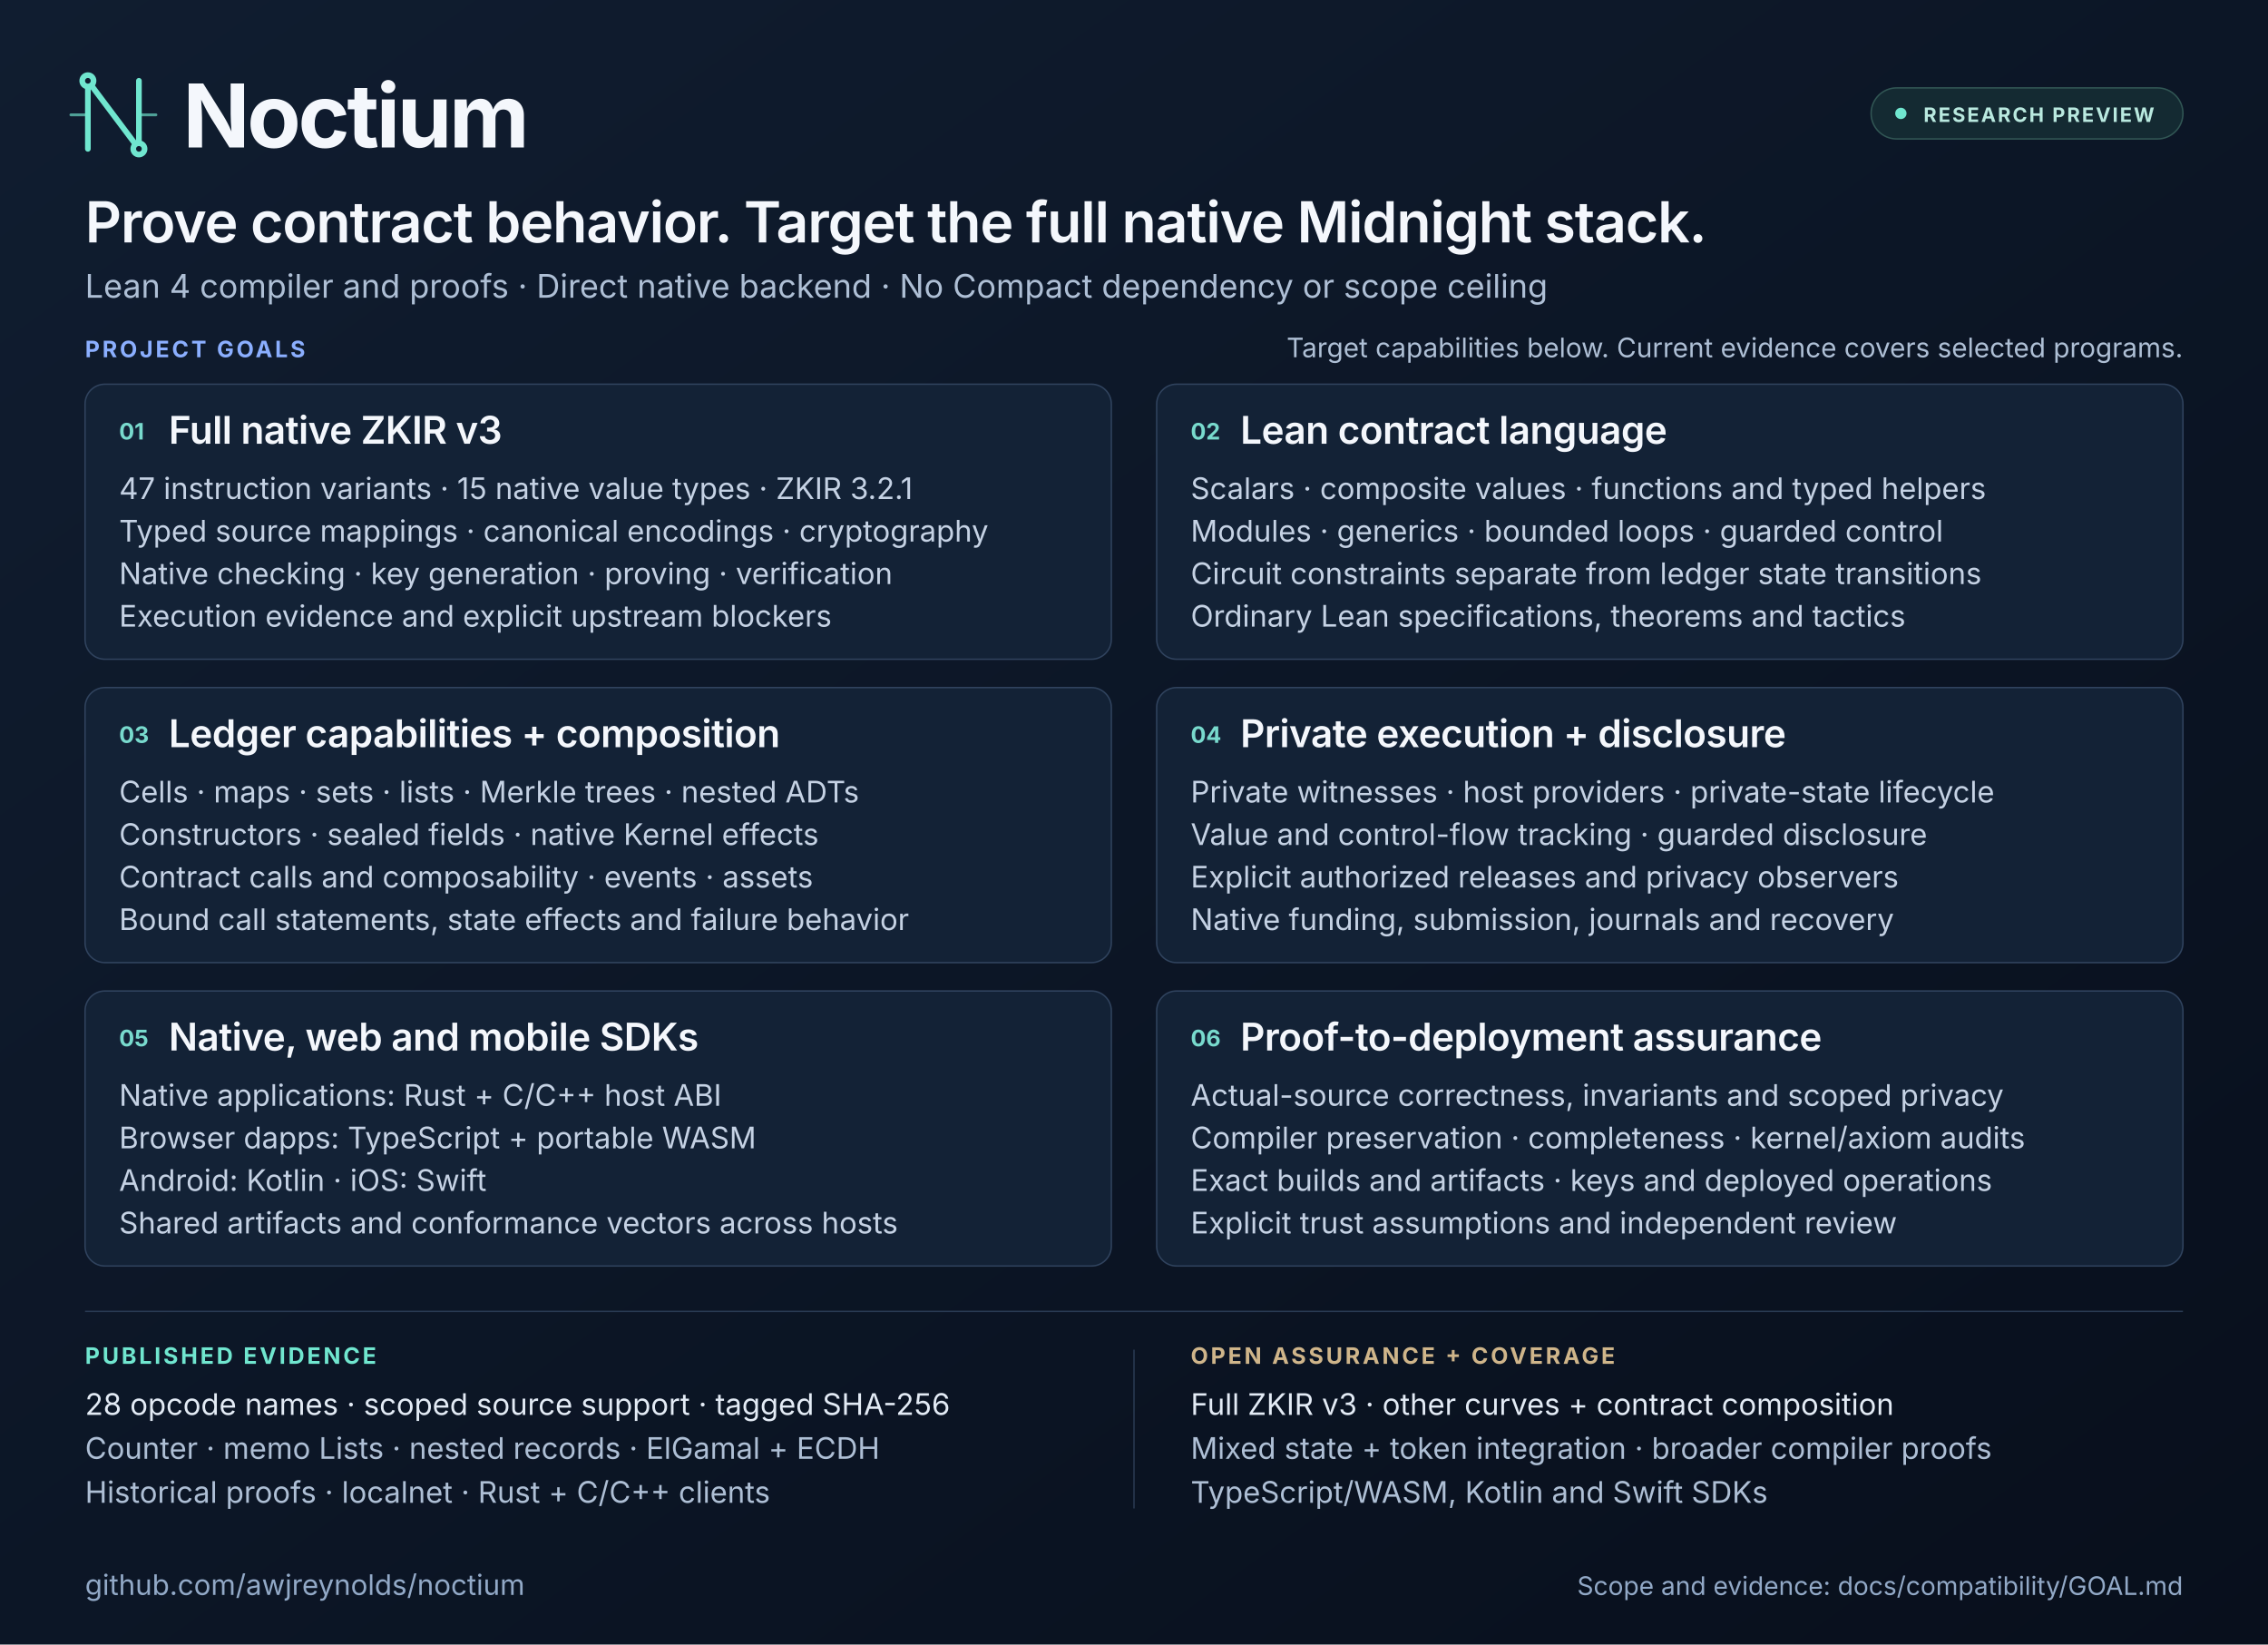
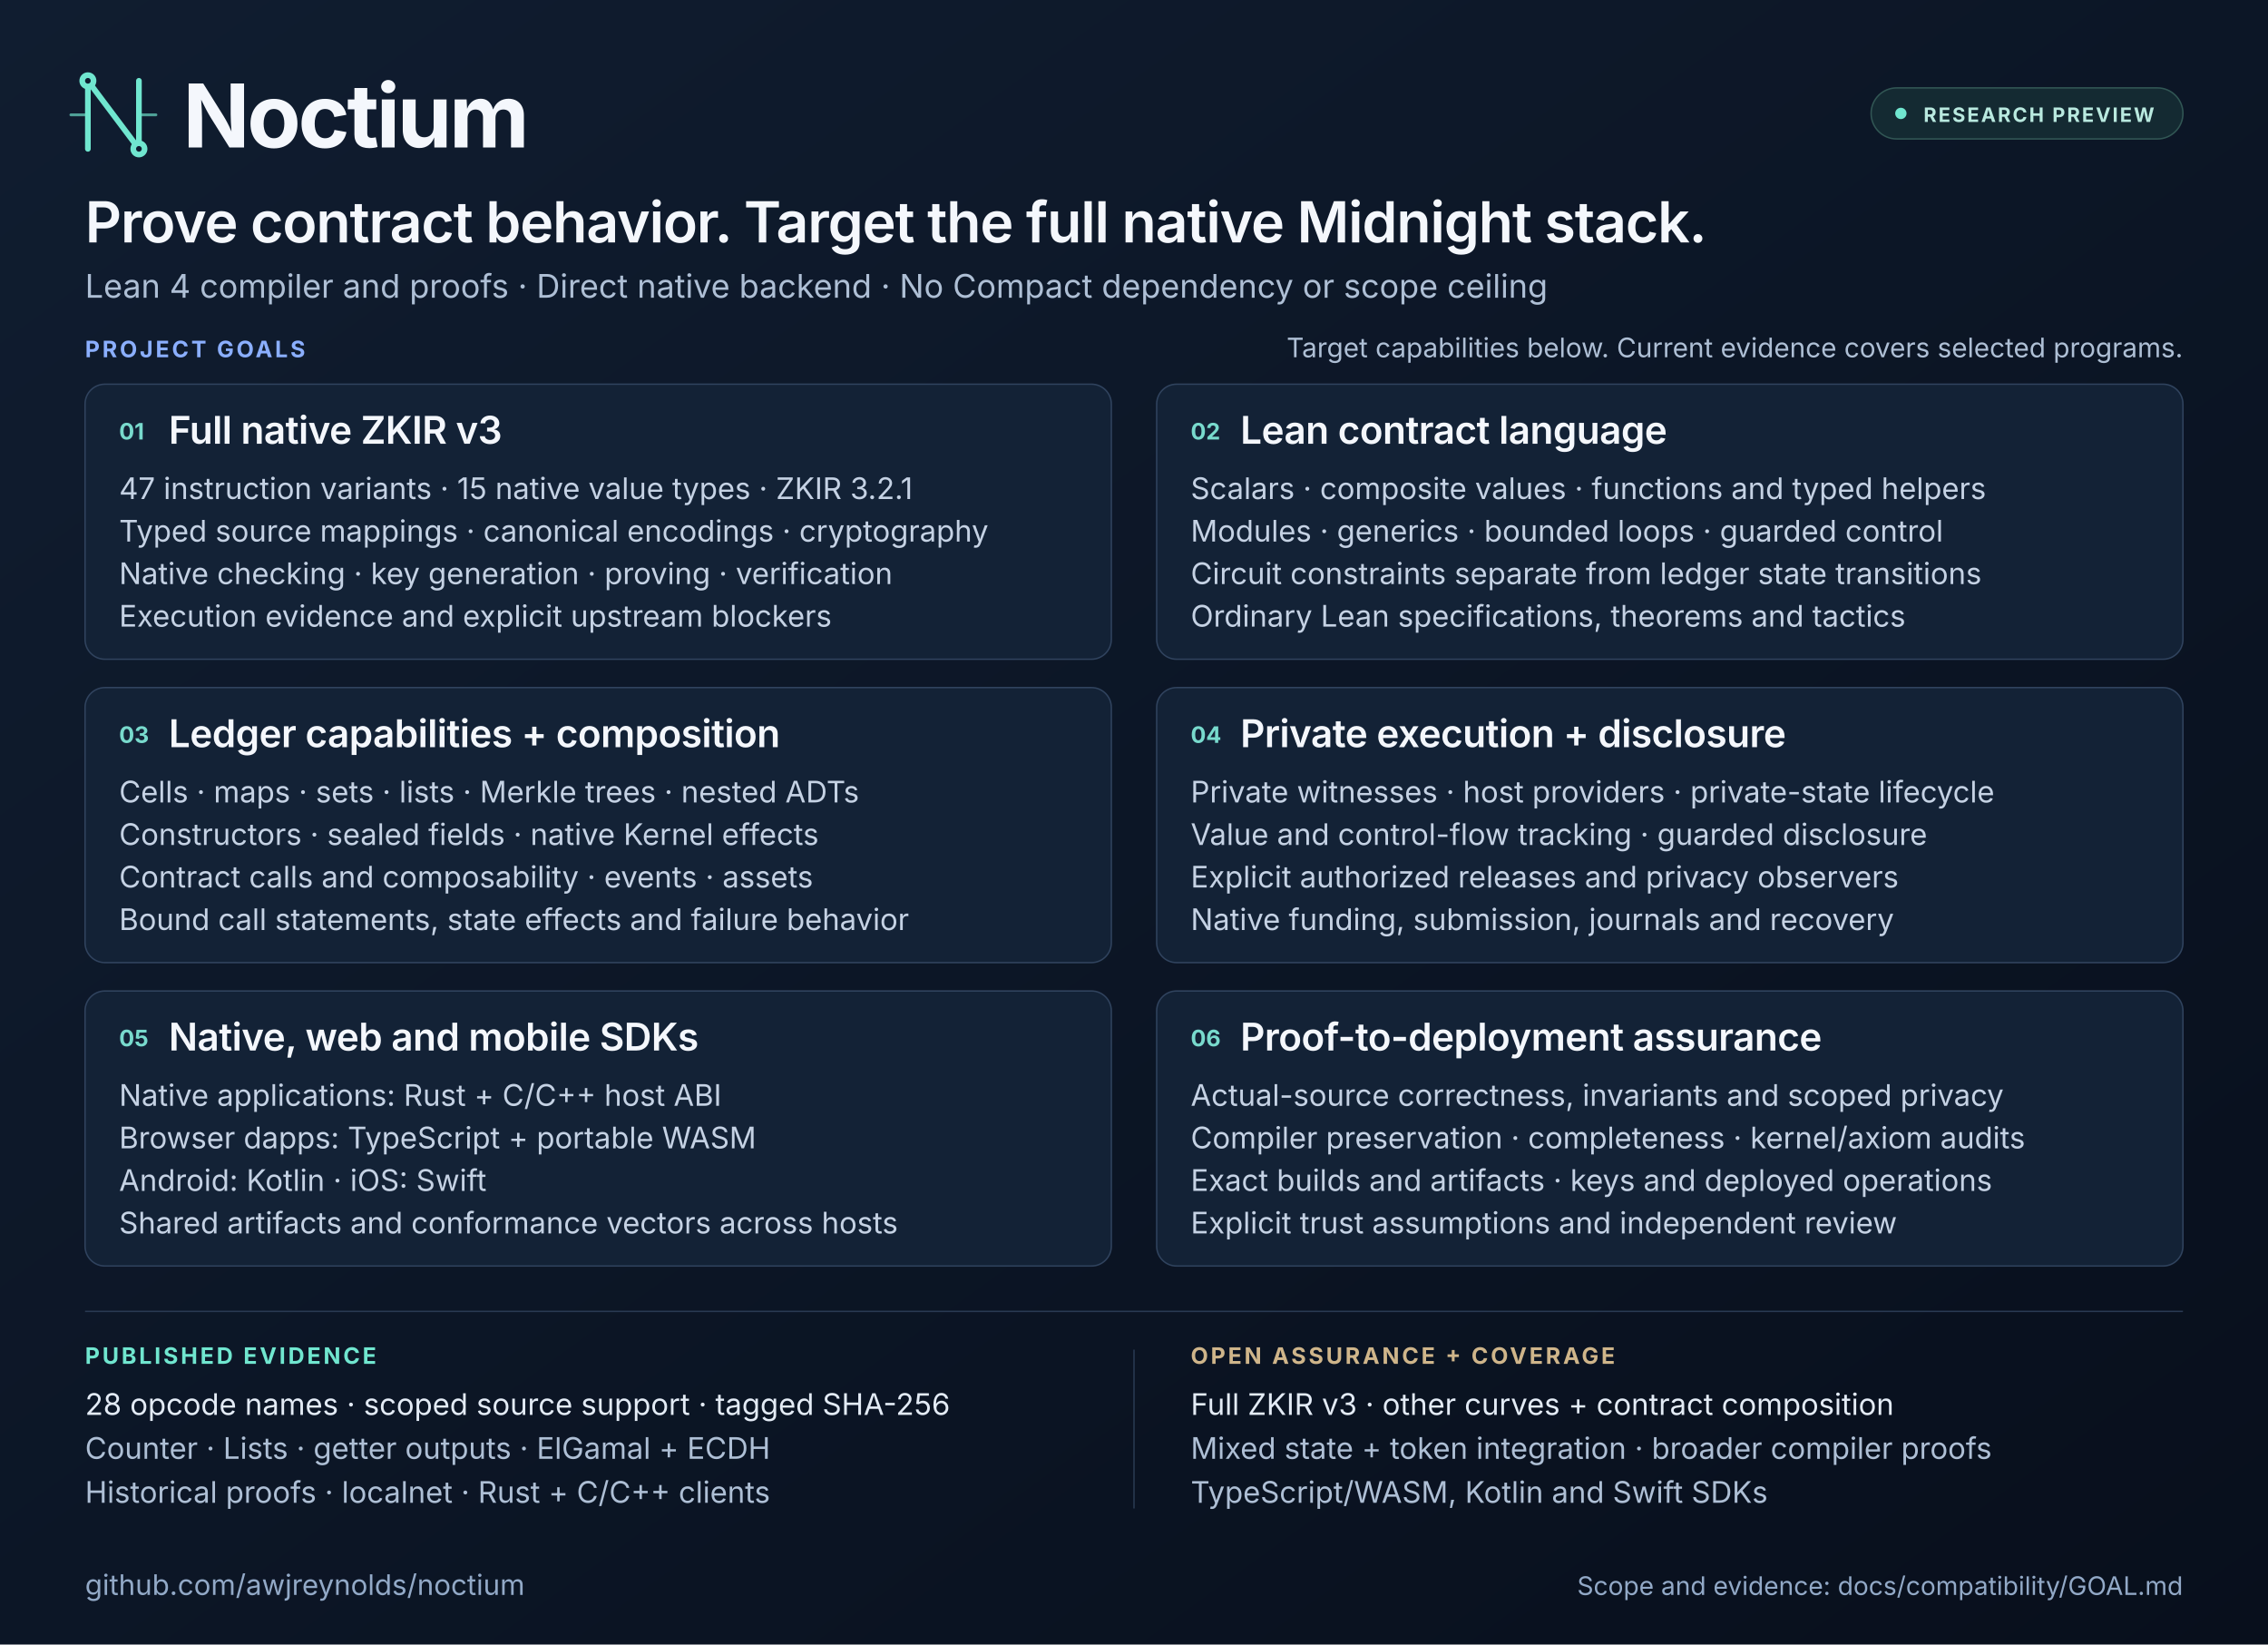
<svg xmlns="http://www.w3.org/2000/svg" width="1600" height="1160" viewBox="0 0 1600 1160" role="img" aria-labelledby="title description">
  <defs>
    <linearGradient id="background" x1="0" y1="0" x2="1" y2="1">
      <stop offset="0" stop-color="#101D30" />
      <stop offset="1" stop-color="#080F1C" />
    </linearGradient>
    <linearGradient id="accent" x1="0" y1="0" x2="1" y2="0">
      <stop offset="0" stop-color="#70E6CF" />
      <stop offset="1" stop-color="#8BAFFF" />
    </linearGradient>
  </defs>
  <rect width="1600" height="1160" fill="url(#background)" />
  <path d="M0 2H1600" stroke="url(#accent)" stroke-width="4" />
  <g stroke="#70E6CF" stroke-width="4" fill="none" stroke-linecap="round" stroke-linejoin="round">
    <path d="M62 105V57L98 105V57" />
    <path d="M50 81H62M98 81H110" stroke-width="2" opacity="0.65" />
    <circle cx="62" cy="57" r="4" fill="#101D30" />
    <circle cx="98" cy="105" r="4" fill="#101D30" />
  </g>
  <g font-family="Inter, Arial, Helvetica, sans-serif">
    <text x="129" y="104" fill="#F4F7FC" font-size="62" font-weight="700" letter-spacing="-2">Noctium</text>
    <rect x="1320" y="62" width="220" height="36" rx="18" fill="#142A32" stroke="#315654" />
    <circle cx="1341" cy="80" r="4" fill="#70E6CF" />
    <text x="1357" y="86" fill="#B9E9DF" font-size="14" font-weight="700" letter-spacing="1.3">RESEARCH PREVIEW</text>
    <text x="60" y="171" fill="#F4F7FC" font-size="40" font-weight="600" letter-spacing="-0.7">Prove contract behavior. Target the full native Midnight stack.</text>
    <text x="60" y="210" fill="#AEBFD5" font-size="23">Lean 4 compiler and proofs · Direct native backend · No Compact dependency or scope ceiling</text>
    <text x="60" y="252" fill="#8BAFFF" font-size="16" font-weight="700" letter-spacing="1.8">PROJECT GOALS</text>
    <text x="1540" y="252" fill="#AEBFD5" font-size="19" text-anchor="end">Target capabilities below. Current evidence covers selected programs.</text>
    <g fill="#132236" stroke="#30435E">
      <rect x="60" y="271" width="724" height="194" rx="14" />
      <rect x="816" y="271" width="724" height="194" rx="14" />
      <rect x="60" y="485" width="724" height="194" rx="14" />
      <rect x="816" y="485" width="724" height="194" rx="14" />
      <rect x="60" y="699" width="724" height="194" rx="14" />
      <rect x="816" y="699" width="724" height="194" rx="14" />
    </g>
    <g fill="#78DACD" font-size="16" font-weight="700">
      <text x="84" y="310">01</text>
      <text x="840" y="310">02</text>
      <text x="84" y="524">03</text>
      <text x="840" y="524">04</text>
      <text x="84" y="738">05</text>
      <text x="840" y="738">06</text>
    </g>
    <g fill="#F4F7FC" font-size="27" font-weight="600" letter-spacing="-0.3">
      <text x="119" y="313">Full native ZKIR v3</text>
      <text x="875" y="313">Lean contract language</text>
      <text x="119" y="527">Ledger capabilities + composition</text>
      <text x="875" y="527">Private execution + disclosure</text>
      <text x="119" y="741">Native, web and mobile SDKs</text>
      <text x="875" y="741">Proof-to-deployment assurance</text>
    </g>
    <g fill="#C5D2E4" font-size="21">
      <text x="84" y="352">47 instruction variants · 15 native value types · ZKIR 3.2.1</text>
      <text x="84" y="382">Typed source mappings · canonical encodings · cryptography</text>
      <text x="84" y="412">Native checking · key generation · proving · verification</text>
      <text x="84" y="442">Execution evidence and explicit upstream blockers</text>
      <text x="840" y="352">Scalars · composite values · functions and typed helpers</text>
      <text x="840" y="382">Modules · generics · bounded loops · guarded control</text>
      <text x="840" y="412">Circuit constraints separate from ledger state transitions</text>
      <text x="840" y="442">Ordinary Lean specifications, theorems and tactics</text>
      <text x="84" y="566">Cells · maps · sets · lists · Merkle trees · nested ADTs</text>
      <text x="84" y="596">Constructors · sealed fields · native Kernel effects</text>
      <text x="84" y="626">Contract calls and composability · events · assets</text>
      <text x="84" y="656">Bound call statements, state effects and failure behavior</text>
      <text x="840" y="566">Private witnesses · host providers · private-state lifecycle</text>
      <text x="840" y="596">Value and control-flow tracking · guarded disclosure</text>
      <text x="840" y="626">Explicit authorized releases and privacy observers</text>
      <text x="840" y="656">Native funding, submission, journals and recovery</text>
      <text x="84" y="780">Native applications: Rust + C/C++ host ABI</text>
      <text x="84" y="810">Browser dapps: TypeScript + portable WASM</text>
      <text x="84" y="840">Android: Kotlin · iOS: Swift</text>
      <text x="84" y="870">Shared artifacts and conformance vectors across hosts</text>
      <text x="840" y="780">Actual-source correctness, invariants and scoped privacy</text>
      <text x="840" y="810">Compiler preservation · completeness · kernel/axiom audits</text>
      <text x="840" y="840">Exact builds and artifacts · keys and deployed operations</text>
      <text x="840" y="870">Explicit trust assumptions and independent review</text>
    </g>
    <path d="M60 925H1540" stroke="#293A52" />
    <text x="60" y="962" fill="#70E6CF" font-size="16" font-weight="700" letter-spacing="1.8">PUBLISHED EVIDENCE</text>
    <text x="60" y="998" fill="#E3EBF5" font-size="21">28 opcode names · scoped source support · tagged SHA-256</text>
-     <text x="60" y="1029" fill="#AEBFD5" font-size="21">Counter · memo Lists · nested records · ElGamal + ECDH</text>
+     <text x="60" y="1029" fill="#AEBFD5" font-size="21">Counter · Lists · getter outputs · ElGamal + ECDH</text>
    <text x="60" y="1060" fill="#AEBFD5" font-size="21">Historical proofs · localnet · Rust + C/C++ clients</text>
    <path d="M800 952V1064" stroke="#293A52" />
    <text x="840" y="962" fill="#CFB58A" font-size="16" font-weight="700" letter-spacing="1.8">OPEN ASSURANCE + COVERAGE</text>
    <text x="840" y="998" fill="#E3EBF5" font-size="21">Full ZKIR v3 · other curves + contract composition</text>
    <text x="840" y="1029" fill="#AEBFD5" font-size="21">Mixed state + token integration · broader compiler proofs</text>
    <text x="840" y="1060" fill="#AEBFD5" font-size="21">TypeScript/WASM, Kotlin and Swift SDKs</text>
    <text x="60" y="1125" fill="#92A9C7" font-size="20">github.com/awjreynolds/noctium</text>
    <text x="1540" y="1125" fill="#92A9C7" font-size="18" text-anchor="end">Scope and evidence: docs/compatibility/GOAL.md</text>
  </g>
</svg>
